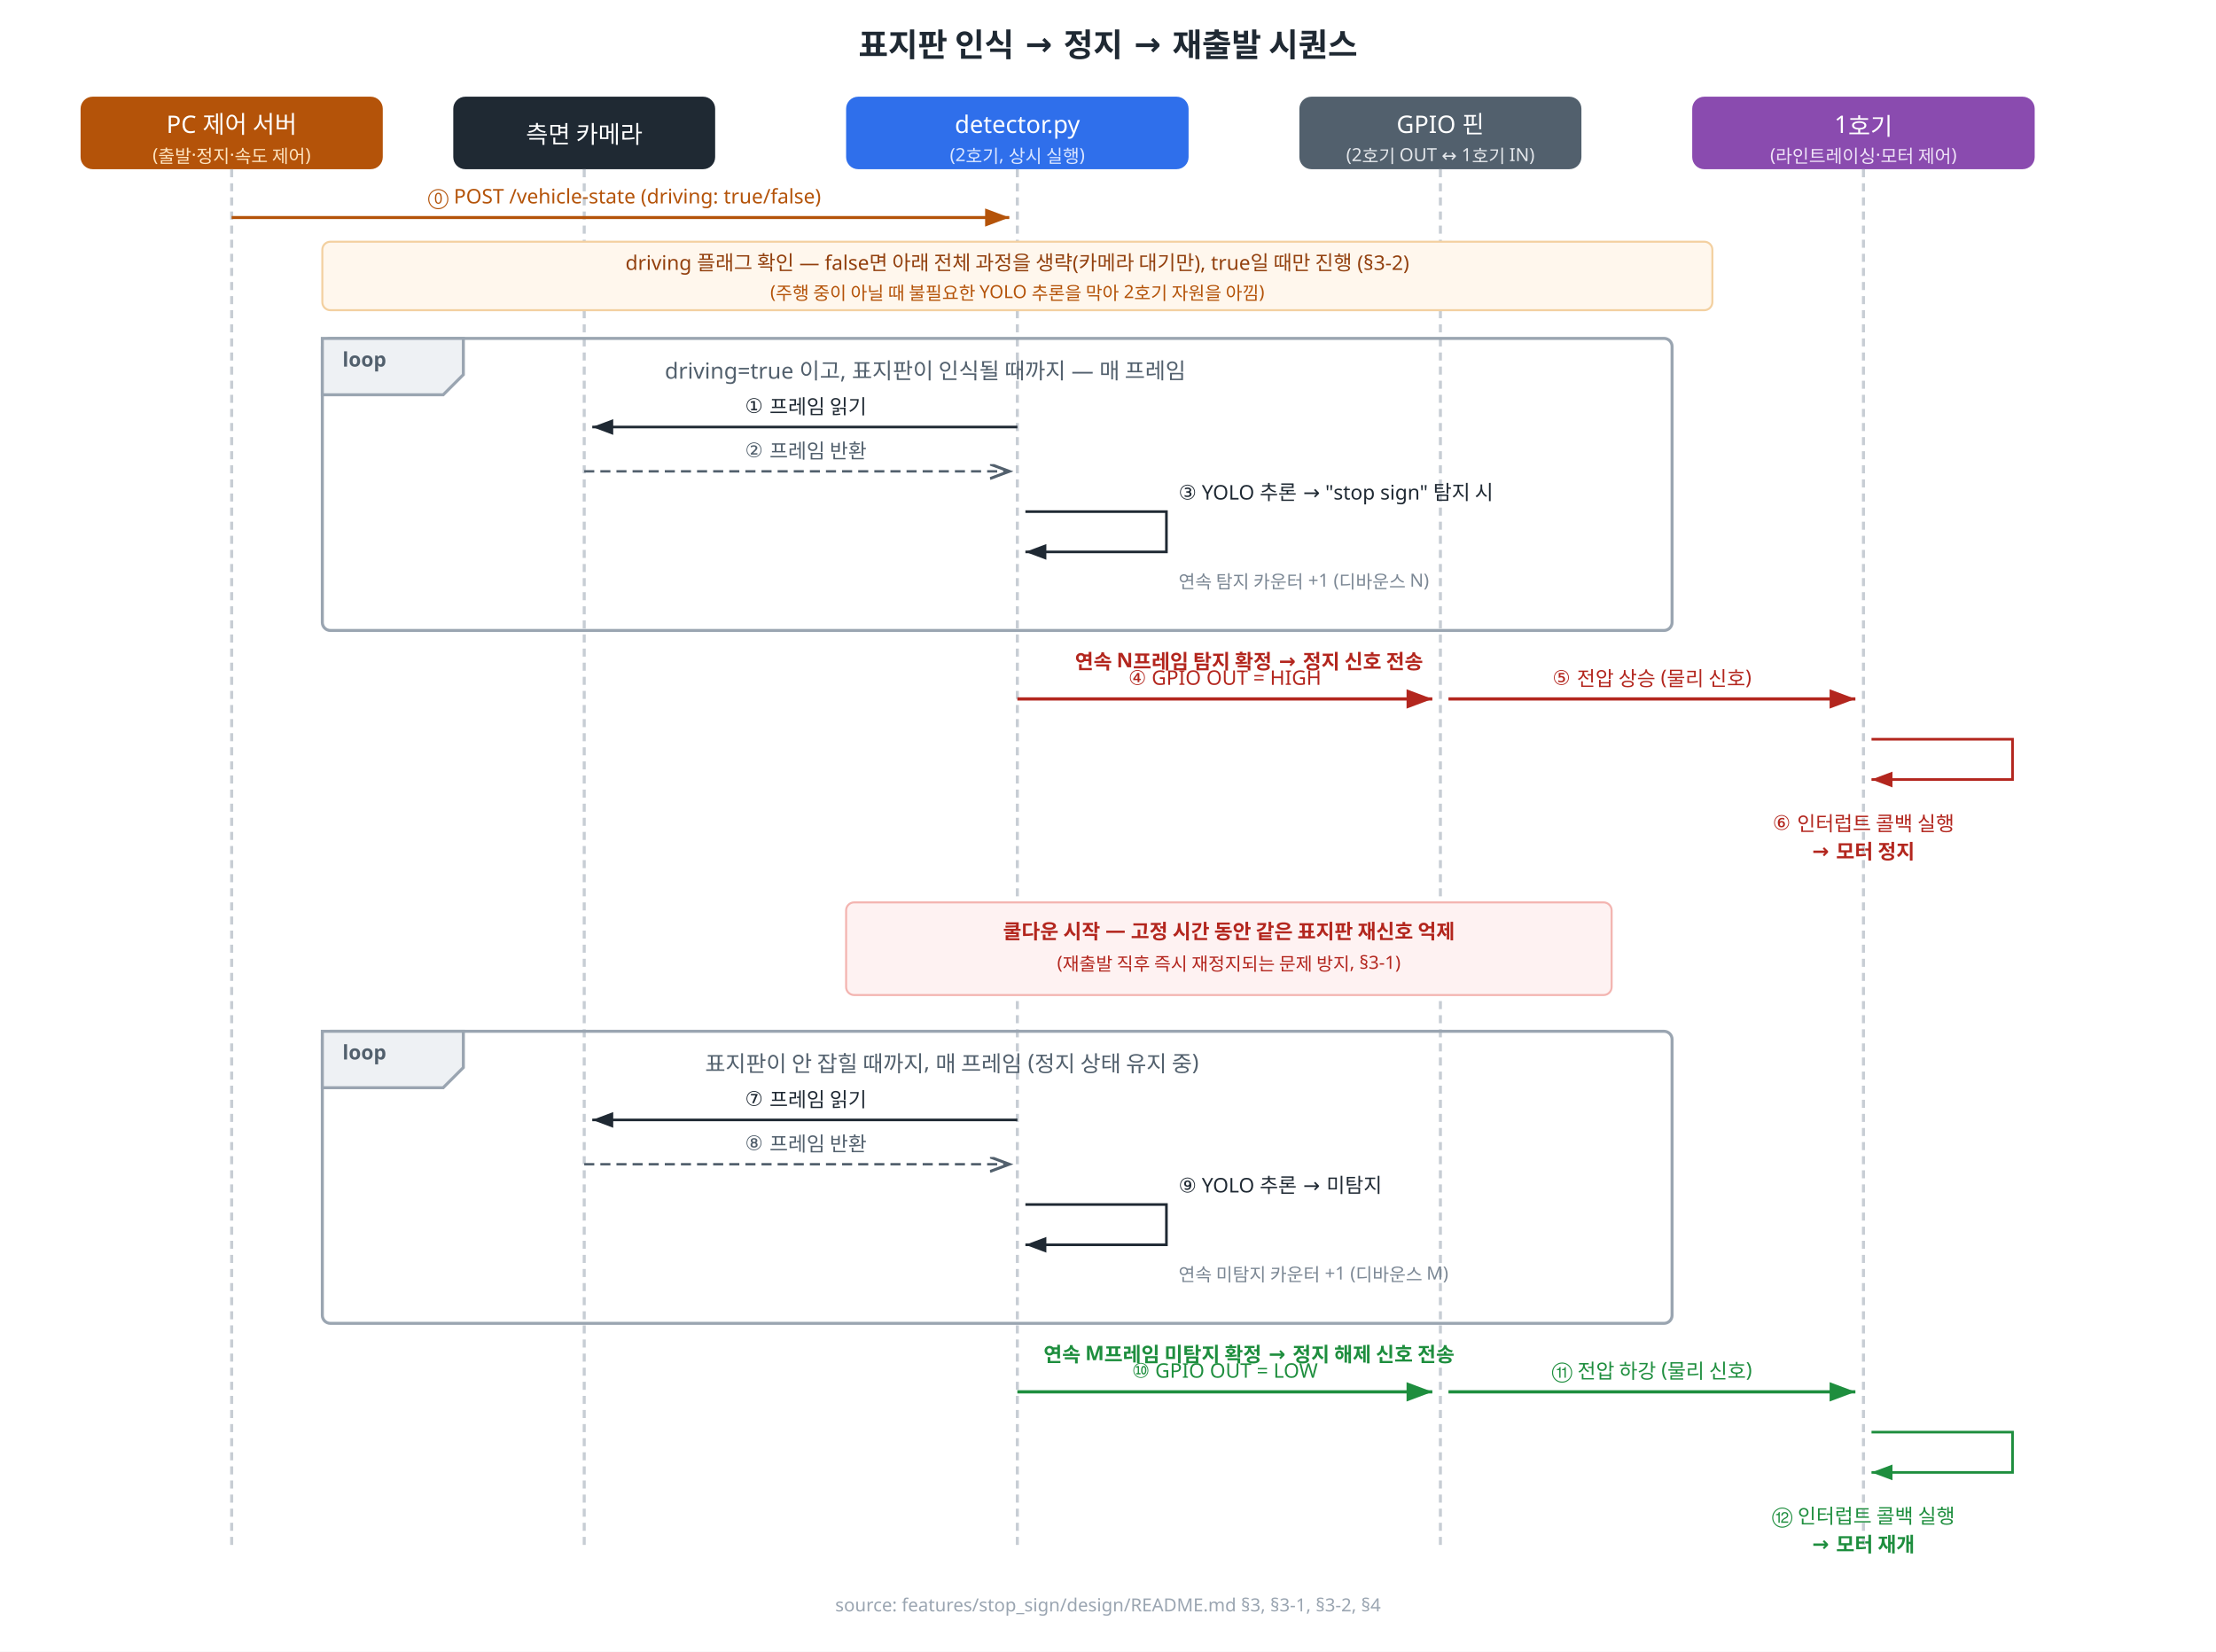
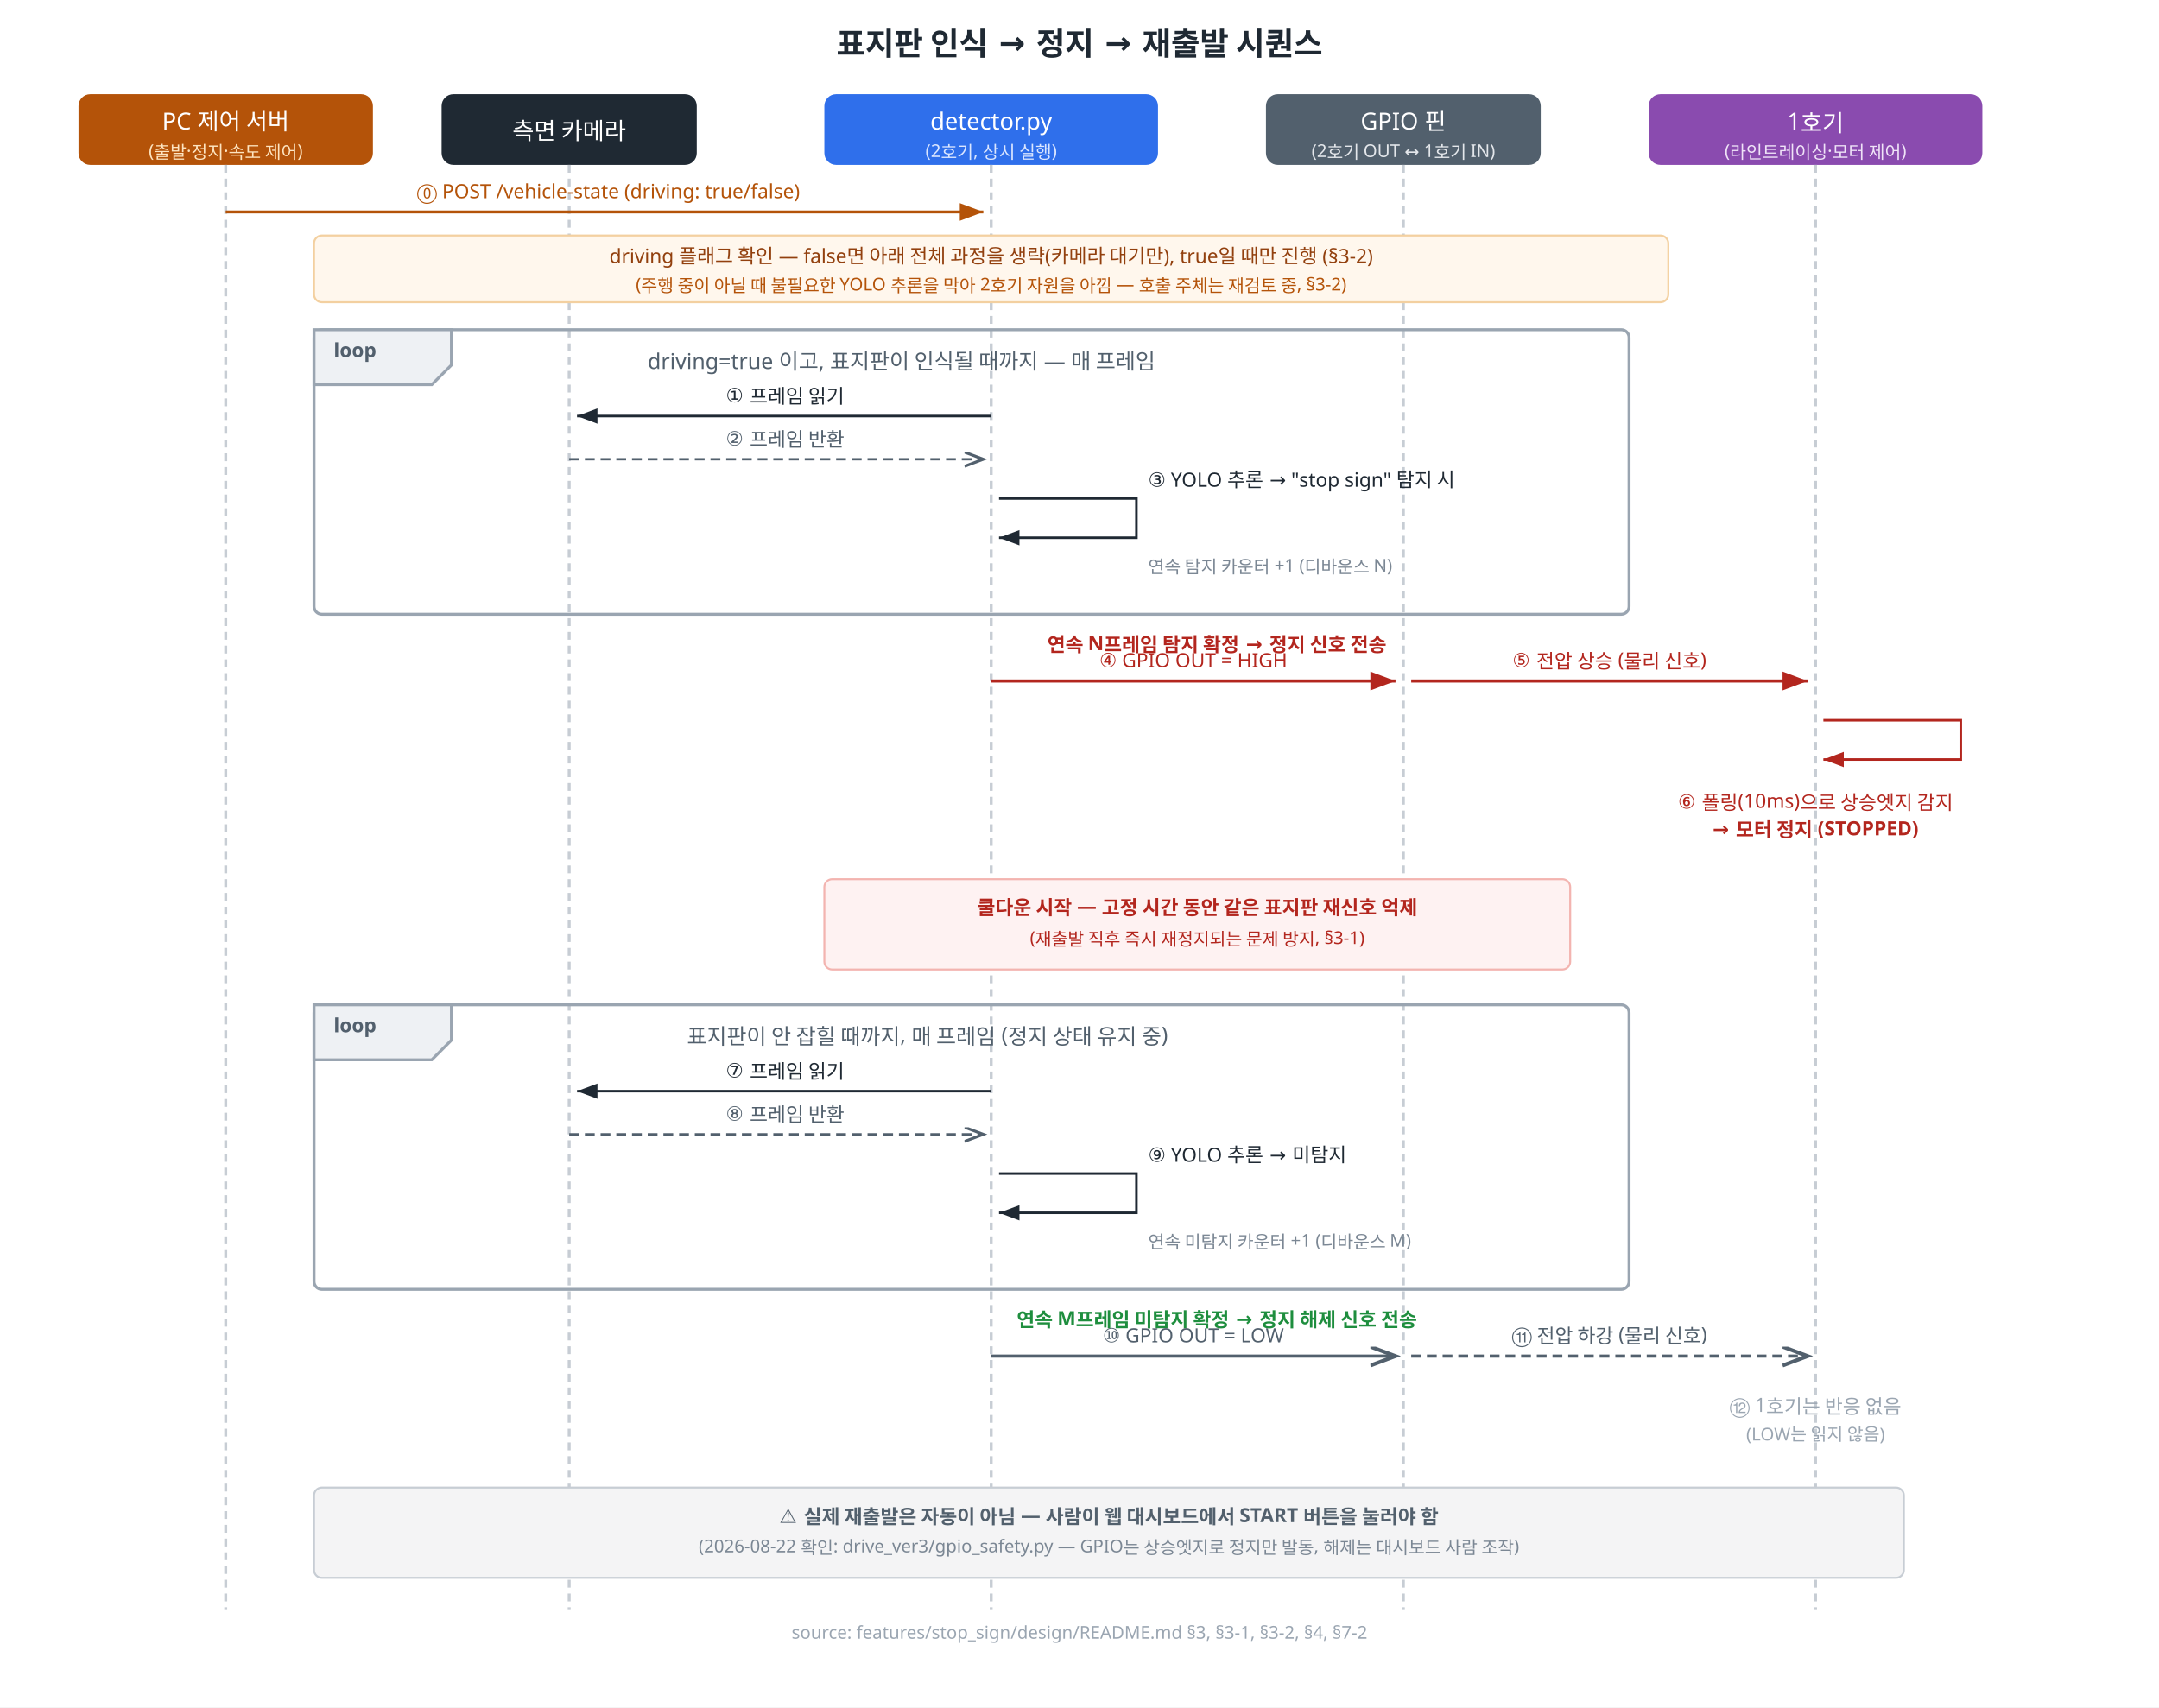
- <svg xmlns="http://www.w3.org/2000/svg" width="1100" height="820" viewBox="0 0 1100 820" font-family="'Malgun Gothic','Segoe UI',sans-serif">
-   <rect x="0" y="0" width="1100" height="820" fill="#ffffff" />
+ <svg xmlns="http://www.w3.org/2000/svg" width="1100" height="870" viewBox="0 0 1100 870" font-family="'Malgun Gothic','Segoe UI',sans-serif">
+   <rect x="0" y="0" width="1100" height="870" fill="#ffffff" />
  <text x="550" y="28" font-size="16" font-weight="bold" fill="#1f2933" text-anchor="middle">표지판 인식 → 정지 → 재출발 시퀀스</text>
  <g>
    <rect x="40" y="48" width="150" height="36" rx="6" fill="#b45309" />
    <text x="115" y="66" font-size="12" fill="#ffffff" text-anchor="middle">PC 제어 서버</text>
    <text x="115" y="80" font-size="9" fill="#fde4c0" text-anchor="middle">(출발·정지·속도 제어)</text>
  </g>
  <g>
    <rect x="225" y="48" width="130" height="36" rx="6" fill="#1f2933" />
    <text x="290" y="71" font-size="12" fill="#ffffff" text-anchor="middle">측면 카메라</text>
  </g>
  <g>
    <rect x="420" y="48" width="170" height="36" rx="6" fill="#2f6feb" />
    <text x="505" y="66" font-size="12" fill="#ffffff" text-anchor="middle">detector.py</text>
    <text x="505" y="80" font-size="9" fill="#dbe6ff" text-anchor="middle">(2호기, 상시 실행)</text>
  </g>
  <g>
    <rect x="645" y="48" width="140" height="36" rx="6" fill="#52606d" />
    <text x="715" y="66" font-size="12" fill="#ffffff" text-anchor="middle">GPIO 핀</text>
    <text x="715" y="80" font-size="9" fill="#e4e7eb" text-anchor="middle">(2호기 OUT ↔ 1호기 IN)</text>
  </g>
  <g>
    <rect x="840" y="48" width="170" height="36" rx="6" fill="#8a4baf" />
    <text x="925" y="66" font-size="12" fill="#ffffff" text-anchor="middle">1호기</text>
    <text x="925" y="80" font-size="9" fill="#efe3f7" text-anchor="middle">(라인트레이싱·모터 제어)</text>
  </g>
-   <line x1="115" y1="84" x2="115" y2="770" stroke="#c7cdd4" stroke-width="1.5" stroke-dasharray="4 3" />
-   <line x1="290" y1="84" x2="290" y2="770" stroke="#c7cdd4" stroke-width="1.5" stroke-dasharray="4 3" />
-   <line x1="505" y1="84" x2="505" y2="770" stroke="#c7cdd4" stroke-width="1.5" stroke-dasharray="4 3" />
-   <line x1="715" y1="84" x2="715" y2="770" stroke="#c7cdd4" stroke-width="1.5" stroke-dasharray="4 3" />
-   <line x1="925" y1="84" x2="925" y2="770" stroke="#c7cdd4" stroke-width="1.5" stroke-dasharray="4 3" />
+   <line x1="115" y1="84" x2="115" y2="820" stroke="#c7cdd4" stroke-width="1.5" stroke-dasharray="4 3" />
+   <line x1="290" y1="84" x2="290" y2="820" stroke="#c7cdd4" stroke-width="1.5" stroke-dasharray="4 3" />
+   <line x1="505" y1="84" x2="505" y2="820" stroke="#c7cdd4" stroke-width="1.5" stroke-dasharray="4 3" />
+   <line x1="715" y1="84" x2="715" y2="820" stroke="#c7cdd4" stroke-width="1.5" stroke-dasharray="4 3" />
+   <line x1="925" y1="84" x2="925" y2="820" stroke="#c7cdd4" stroke-width="1.5" stroke-dasharray="4 3" />
  <defs>
    <marker id="arrow" markerWidth="10" markerHeight="10" refX="8" refY="3" orient="auto">
      <path d="M0,0 L8,3 L0,6 z" fill="#1f2933" />
    </marker>
    <marker id="arrow-open" markerWidth="10" markerHeight="10" refX="8" refY="3" orient="auto">
      <path d="M0,0 L8,3 L0,6" fill="none" stroke="#52606d" stroke-width="1.2" />
    </marker>
    <marker id="arrow-red" markerWidth="10" markerHeight="10" refX="8" refY="3" orient="auto">
      <path d="M0,0 L8,3 L0,6 z" fill="#b3261e" />
    </marker>
    <marker id="arrow-green" markerWidth="10" markerHeight="10" refX="8" refY="3" orient="auto">
      <path d="M0,0 L8,3 L0,6 z" fill="#1e8e3e" />
    </marker>
    <marker id="arrow-amber" markerWidth="10" markerHeight="10" refX="8" refY="3" orient="auto">
      <path d="M0,0 L8,3 L0,6 z" fill="#b45309" />
    </marker>
  </defs>
  <line x1="115" y1="108" x2="501" y2="108" stroke="#b45309" stroke-width="1.5" marker-end="url(#arrow-amber)" />
  <text x="310" y="101" font-size="10" fill="#b45309" text-anchor="middle">⓪ POST /vehicle-state (driving: true/false)</text>
  <rect x="160" y="120" width="690" height="34" rx="4" fill="#fff7ed" stroke="#f3d0a0" stroke-width="1" />
  <text x="505" y="134" font-size="10" fill="#92400e" text-anchor="middle">driving 플래그 확인 — false면 아래 전체 과정을 생략(카메라 대기만), true일 때만 진행 (§3-2)</text>
-   <text x="505" y="148" font-size="9" fill="#b45309" text-anchor="middle">(주행 중이 아닐 때 불필요한 YOLO 추론을 막아 2호기 자원을 아낌)</text>
+   <text x="505" y="148" font-size="9" fill="#b45309" text-anchor="middle">(주행 중이 아닐 때 불필요한 YOLO 추론을 막아 2호기 자원을 아낌 — 호출 주체는 재검토 중, §3-2)</text>
  <rect x="160" y="168" width="670" height="145" rx="4" fill="none" stroke="#9aa5b1" stroke-width="1.5" />
  <path d="M160 168 h70 v18 l-10 10 h-60 z" fill="#eef1f4" stroke="#9aa5b1" stroke-width="1.5" />
  <text x="170" y="182" font-size="10" font-weight="bold" fill="#52606d">loop</text>
  <text x="330" y="188" font-size="11" fill="#52606d">driving=true 이고, 표지판이 인식될 때까지 — 매 프레임</text>
  <line x1="505" y1="212" x2="294" y2="212" stroke="#1f2933" stroke-width="1.3" marker-end="url(#arrow)" />
  <text x="400" y="205" font-size="10" fill="#1f2933" text-anchor="middle">① 프레임 읽기</text>
  <line x1="290" y1="234" x2="501" y2="234" stroke="#52606d" stroke-width="1.2" stroke-dasharray="5 3" marker-end="url(#arrow-open)" />
  <text x="400" y="227" font-size="10" fill="#52606d" text-anchor="middle">② 프레임 반환</text>
  <path d="M509 254 h70 v20 h-70" fill="none" stroke="#1f2933" stroke-width="1.3" marker-end="url(#arrow)" />
  <text x="585" y="248" font-size="10" fill="#1f2933">③ YOLO 추론 → "stop sign" 탐지 시</text>
  <text x="585" y="292" font-size="9" fill="#7b8794">연속 탐지 카운터 +1 (디바운스 N)</text>
  <text x="620" y="332" font-size="10" font-weight="bold" fill="#b3261e" text-anchor="middle">연속 N프레임 탐지 확정 → 정지 신호 전송</text>
  <line x1="505" y1="347" x2="711" y2="347" stroke="#b3261e" stroke-width="1.6" marker-end="url(#arrow-red)" />
  <text x="608" y="340" font-size="10" fill="#b3261e" text-anchor="middle">④ GPIO OUT = HIGH</text>
  <line x1="719" y1="347" x2="921" y2="347" stroke="#b3261e" stroke-width="1.6" marker-end="url(#arrow-red)" />
  <text x="820" y="340" font-size="10" fill="#b3261e" text-anchor="middle">⑤ 전압 상승 (물리 신호)</text>
  <path d="M929 367 h70 v20 h-70" fill="none" stroke="#b3261e" stroke-width="1.3" marker-end="url(#arrow-red)" />
-   <text x="925" y="412" font-size="10" fill="#b3261e" text-anchor="middle">⑥ 인터럽트 콜백 실행</text>
-   <text x="925" y="426" font-size="10" font-weight="bold" fill="#b3261e" text-anchor="middle">→ 모터 정지</text>
+   <text x="925" y="412" font-size="10" fill="#b3261e" text-anchor="middle">⑥ 폴링(10ms)으로 상승엣지 감지</text>
+   <text x="925" y="426" font-size="10" font-weight="bold" fill="#b3261e" text-anchor="middle">→ 모터 정지 (STOPPED)</text>
  <rect x="420" y="448" width="380" height="46" rx="4" fill="#fef2f2" stroke="#f3b4b0" stroke-width="1" />
  <text x="610" y="466" font-size="10" font-weight="bold" fill="#b3261e" text-anchor="middle">쿨다운 시작 — 고정 시간 동안 같은 표지판 재신호 억제</text>
  <text x="610" y="481" font-size="9" fill="#b3261e" text-anchor="middle">(재출발 직후 즉시 재정지되는 문제 방지, §3-1)</text>
  <rect x="160" y="512" width="670" height="145" rx="4" fill="none" stroke="#9aa5b1" stroke-width="1.5" />
  <path d="M160 512 h70 v18 l-10 10 h-60 z" fill="#eef1f4" stroke="#9aa5b1" stroke-width="1.5" />
  <text x="170" y="526" font-size="10" font-weight="bold" fill="#52606d">loop</text>
  <text x="350" y="532" font-size="11" fill="#52606d">표지판이 안 잡힐 때까지, 매 프레임 (정지 상태 유지 중)</text>
  <line x1="505" y1="556" x2="294" y2="556" stroke="#1f2933" stroke-width="1.3" marker-end="url(#arrow)" />
  <text x="400" y="549" font-size="10" fill="#1f2933" text-anchor="middle">⑦ 프레임 읽기</text>
  <line x1="290" y1="578" x2="501" y2="578" stroke="#52606d" stroke-width="1.2" stroke-dasharray="5 3" marker-end="url(#arrow-open)" />
  <text x="400" y="571" font-size="10" fill="#52606d" text-anchor="middle">⑧ 프레임 반환</text>
  <path d="M509 598 h70 v20 h-70" fill="none" stroke="#1f2933" stroke-width="1.3" marker-end="url(#arrow)" />
  <text x="585" y="592" font-size="10" fill="#1f2933">⑨ YOLO 추론 → 미탐지</text>
  <text x="585" y="636" font-size="9" fill="#7b8794">연속 미탐지 카운터 +1 (디바운스 M)</text>
  <text x="620" y="676" font-size="10" font-weight="bold" fill="#1e8e3e" text-anchor="middle">연속 M프레임 미탐지 확정 → 정지 해제 신호 전송</text>
-   <line x1="505" y1="691" x2="711" y2="691" stroke="#1e8e3e" stroke-width="1.6" marker-end="url(#arrow-green)" />
-   <text x="608" y="684" font-size="10" fill="#1e8e3e" text-anchor="middle">⑩ GPIO OUT = LOW</text>
-   <line x1="719" y1="691" x2="921" y2="691" stroke="#1e8e3e" stroke-width="1.6" marker-end="url(#arrow-green)" />
-   <text x="820" y="684" font-size="10" fill="#1e8e3e" text-anchor="middle">⑪ 전압 하강 (물리 신호)</text>
-   <path d="M929 711 h70 v20 h-70" fill="none" stroke="#1e8e3e" stroke-width="1.3" marker-end="url(#arrow-green)" />
-   <text x="925" y="756" font-size="10" fill="#1e8e3e" text-anchor="middle">⑫ 인터럽트 콜백 실행</text>
-   <text x="925" y="770" font-size="10" font-weight="bold" fill="#1e8e3e" text-anchor="middle">→ 모터 재개</text>
-   <text x="550" y="800" font-size="9" fill="#9aa5b1" text-anchor="middle">source: features/stop_sign/design/README.md §3, §3-1, §3-2, §4</text>
+   <line x1="505" y1="691" x2="711" y2="691" stroke="#52606d" stroke-width="1.6" marker-end="url(#arrow-open)" />
+   <text x="608" y="684" font-size="10" fill="#52606d" text-anchor="middle">⑩ GPIO OUT = LOW</text>
+   <line x1="719" y1="691" x2="921" y2="691" stroke="#52606d" stroke-width="1.6" stroke-dasharray="5 3" marker-end="url(#arrow-open)" />
+   <text x="820" y="684" font-size="10" fill="#52606d" text-anchor="middle">⑪ 전압 하강 (물리 신호)</text>
+   <text x="925" y="720" font-size="10" fill="#9aa5b1" text-anchor="middle">⑫ 1호기는 반응 없음</text>
+   <text x="925" y="734" font-size="9" fill="#9aa5b1" text-anchor="middle">(LOW는 읽지 않음)</text>
+   <rect x="160" y="758" width="810" height="46" rx="4" fill="#f4f4f5" stroke="#c7cdd4" stroke-width="1" />
+   <text x="565" y="776" font-size="10" font-weight="bold" fill="#52606d" text-anchor="middle">⚠ 실제 재출발은 자동이 아님 — 사람이 웹 대시보드에서 START 버튼을 눌러야 함</text>
+   <text x="565" y="791" font-size="9" fill="#7b8794" text-anchor="middle">(2026-08-22 확인: drive_ver3/gpio_safety.py — GPIO는 상승엣지로 정지만 발동, 해제는 대시보드 사람 조작)</text>
+   <text x="550" y="835" font-size="9" fill="#9aa5b1" text-anchor="middle">source: features/stop_sign/design/README.md §3, §3-1, §3-2, §4, §7-2</text>
</svg>
